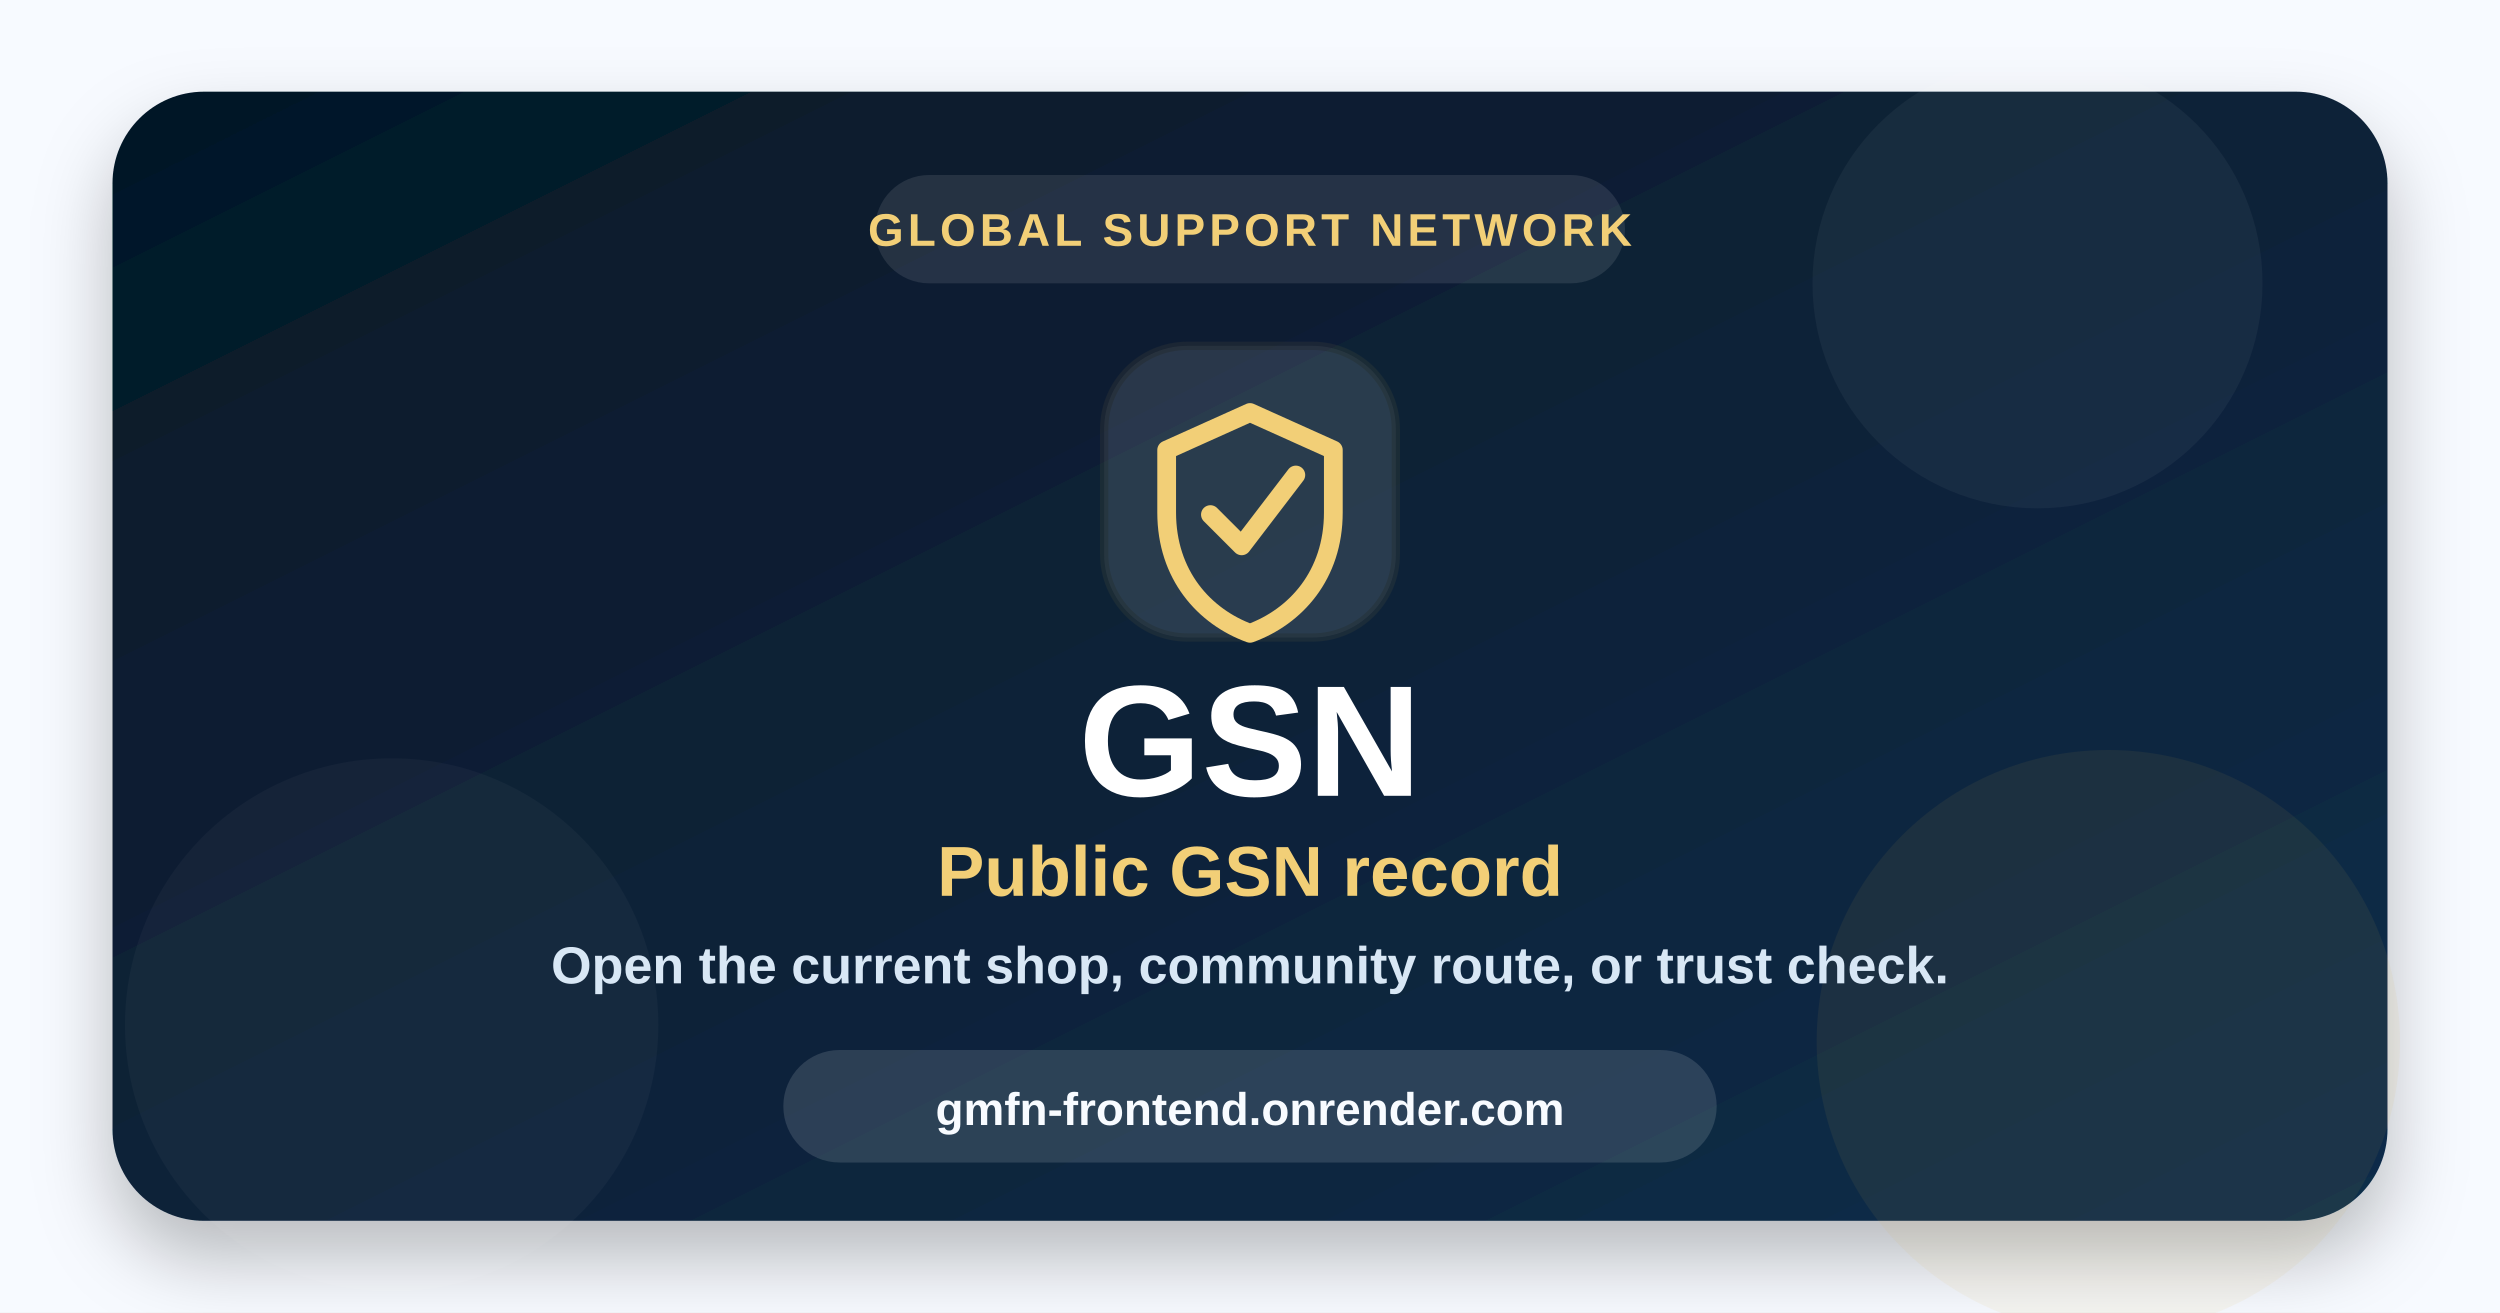
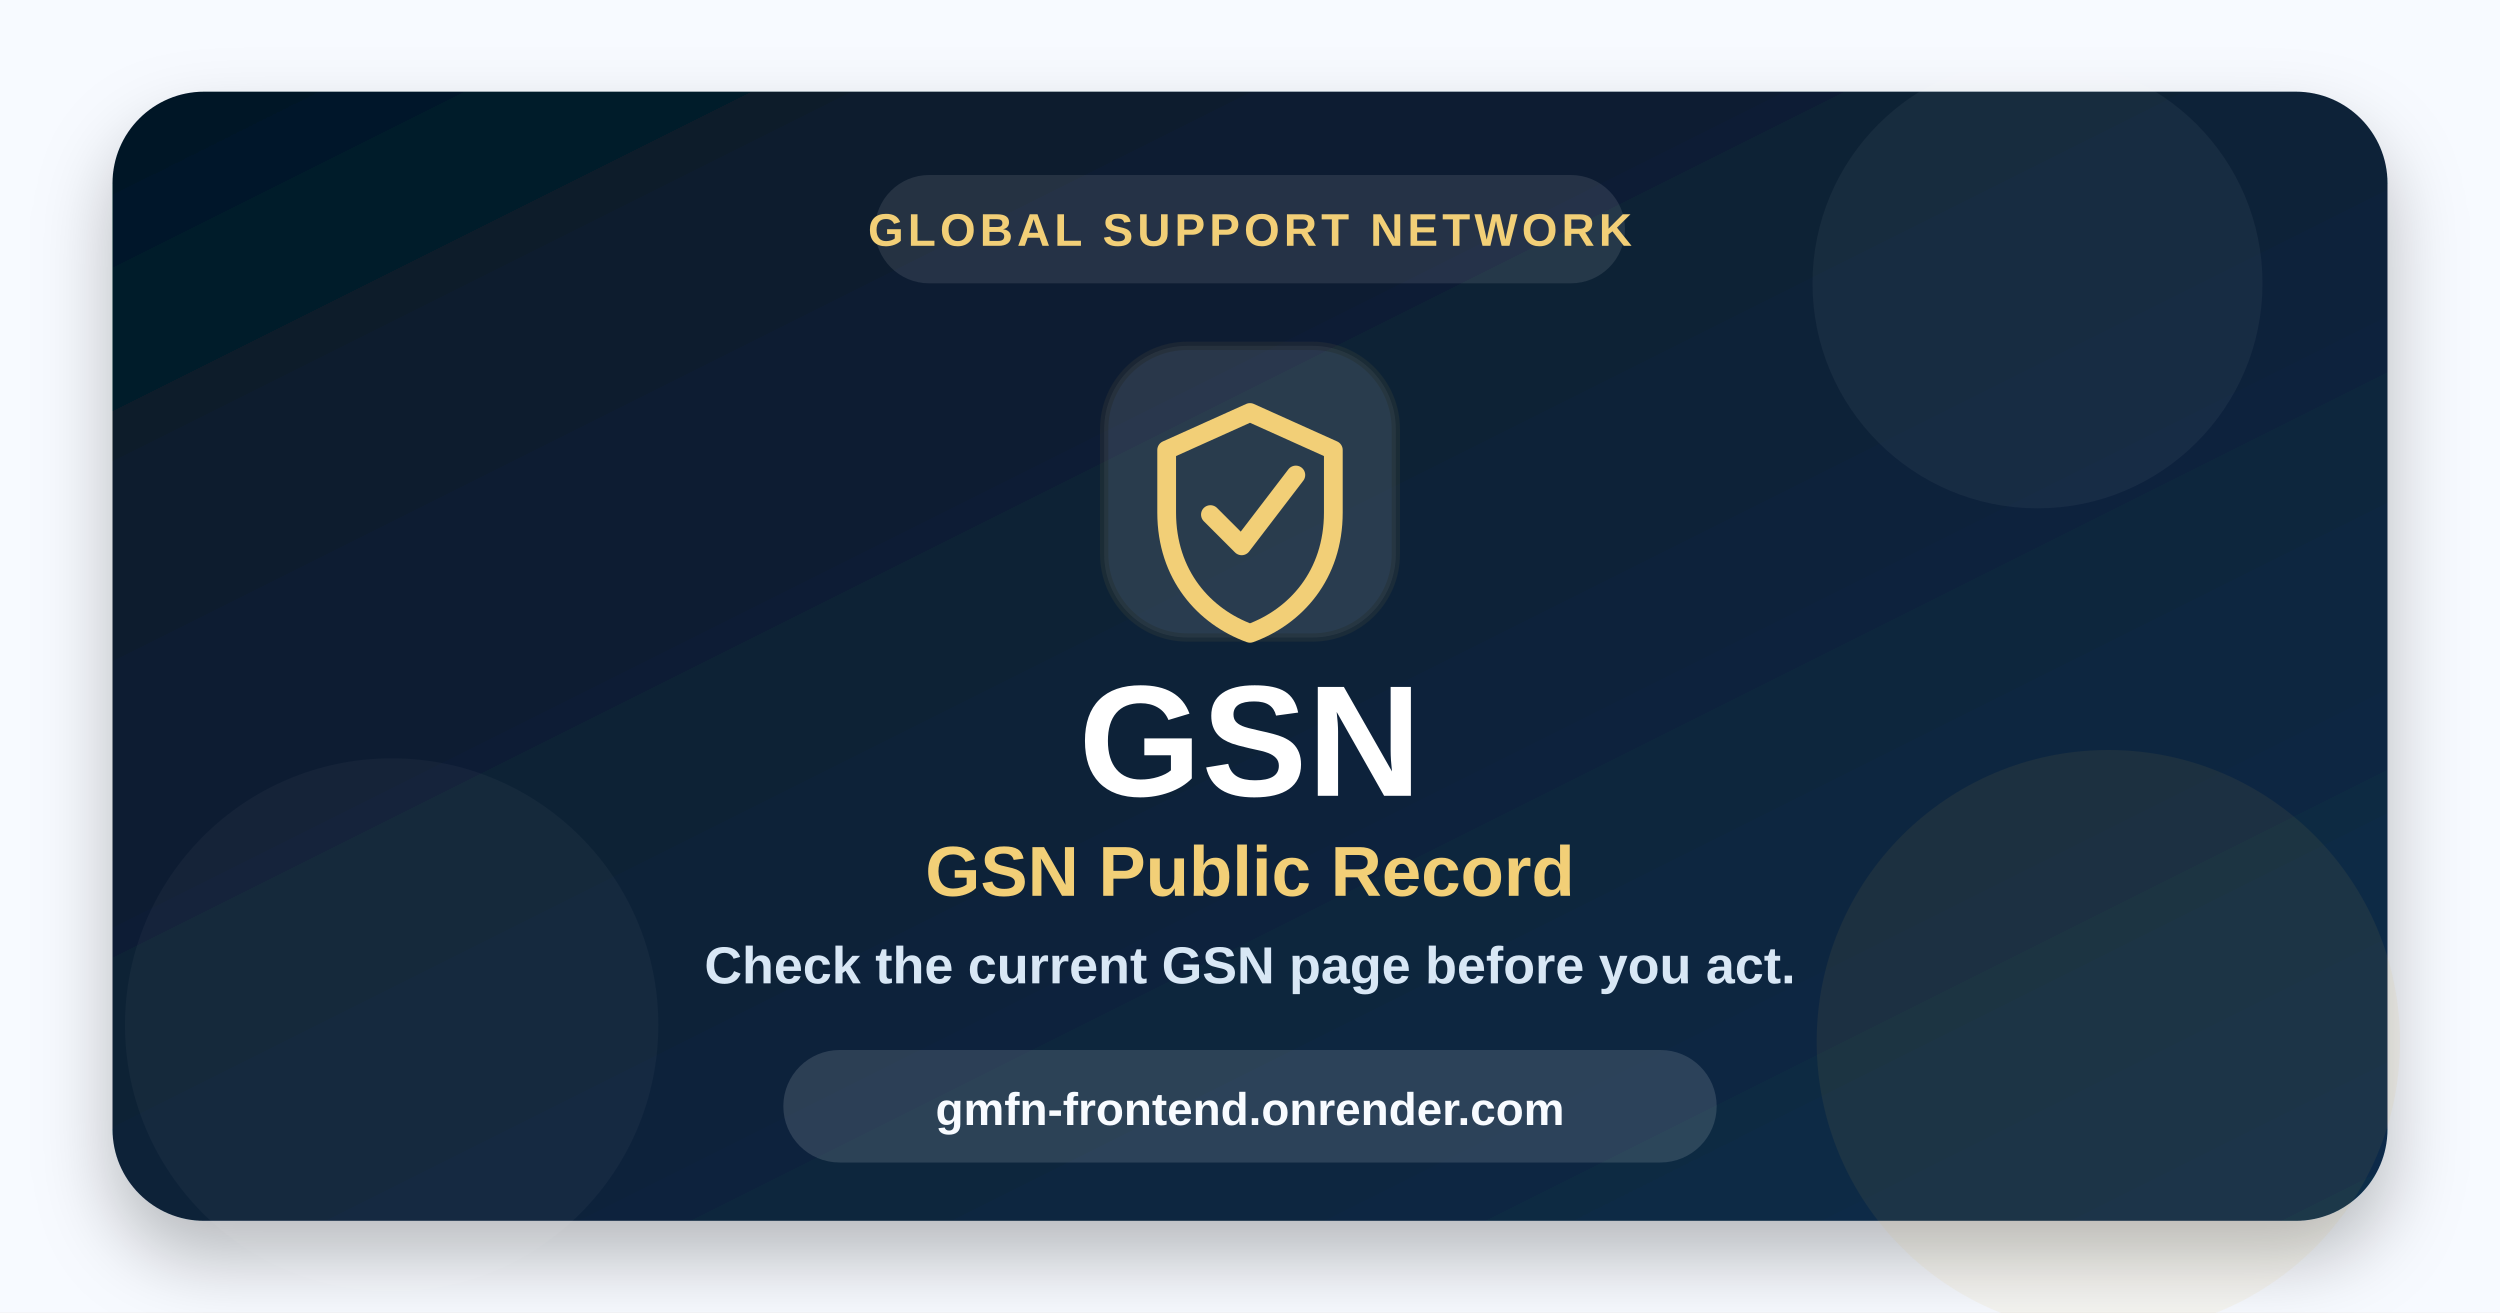
<svg xmlns="http://www.w3.org/2000/svg" width="1200" height="630" viewBox="0 0 1200 630">
  <defs>
    <linearGradient id="bg" x1="0" y1="0" x2="1" y2="1">
      <stop offset="0%" stop-color="#061827" />
      <stop offset="56%" stop-color="#08233A" />
      <stop offset="100%" stop-color="#0B2D4A" />
    </linearGradient>
    <linearGradient id="gold" x1="0" y1="0" x2="1" y2="1">
      <stop offset="0%" stop-color="#FFE28A" />
      <stop offset="68%" stop-color="#D6AA45" />
      <stop offset="100%" stop-color="#B78321" />
    </linearGradient>
    <filter id="shadow" x="-20%" y="-20%" width="140%" height="140%">
      <feDropShadow dx="0" dy="18" stdDeviation="18" flood-color="#000000" flood-opacity="0.26" />
    </filter>
  </defs>
  <rect width="1200" height="630" fill="#F7FAFF" />
  <rect x="54" y="44" width="1092" height="542" rx="44" fill="url(#bg)" filter="url(#shadow)" />
  <circle cx="978" cy="136" r="108" fill="#FFFFFF" opacity="0.045" />
  <circle cx="1012" cy="500" r="140" fill="#D6AA45" opacity="0.075" />
  <circle cx="188" cy="492" r="128" fill="#FFFFFF" opacity="0.035" />
  <rect x="420" y="84" width="360" height="52" rx="26" fill="#FFFFFF" opacity="0.1" />
  <text x="600" y="118" text-anchor="middle" fill="#F2CF77" font-size="22" font-weight="950" letter-spacing="2" font-family="Arial, sans-serif">GLOBAL SUPPORT NETWORK</text>
  <rect x="530" y="166" width="140" height="140" rx="40" fill="#FFFFFF" opacity="0.12" stroke="#D6AA45" stroke-opacity="0.58" stroke-width="4" />
  <path d="M600 198 L640 216 V246 C640 276 622 296 600 304 C578 296 560 276 560 246 V216 Z" fill="none" stroke="#F2CF77" stroke-width="9" stroke-linejoin="round" />
  <path d="M581 247 L596 262 L622 228" fill="none" stroke="#F2CF77" stroke-width="9" stroke-linecap="round" stroke-linejoin="round" />
  <text x="600" y="382" text-anchor="middle" fill="#FFFFFF" font-size="76" font-weight="950" font-family="Arial, sans-serif">GSN</text>
-   <text x="600" y="430" text-anchor="middle" fill="#F2CF77" font-size="34" font-weight="950" font-family="Arial, sans-serif">Public GSN record</text>
-   <text x="600" y="472" text-anchor="middle" fill="#D8E7F5" font-size="25" font-weight="850" font-family="Arial, sans-serif">Open the current shop, community route, or trust check.</text>
+   <text x="600" y="430" text-anchor="middle" fill="#F2CF77" font-size="34" font-weight="950" font-family="Arial, sans-serif">GSN Public Record</text>
+   <text x="600" y="472" text-anchor="middle" fill="#D8E7F5" font-size="25" font-weight="850" font-family="Arial, sans-serif">Check the current GSN page before you act.</text>
  <rect x="376" y="504" width="448" height="54" rx="27" fill="#FFFFFF" opacity="0.13" />
  <text x="600" y="540" text-anchor="middle" fill="#F8FBFF" font-size="22" font-weight="900" font-family="Arial, sans-serif">gmfn-frontend.onrender.com</text>
</svg>
